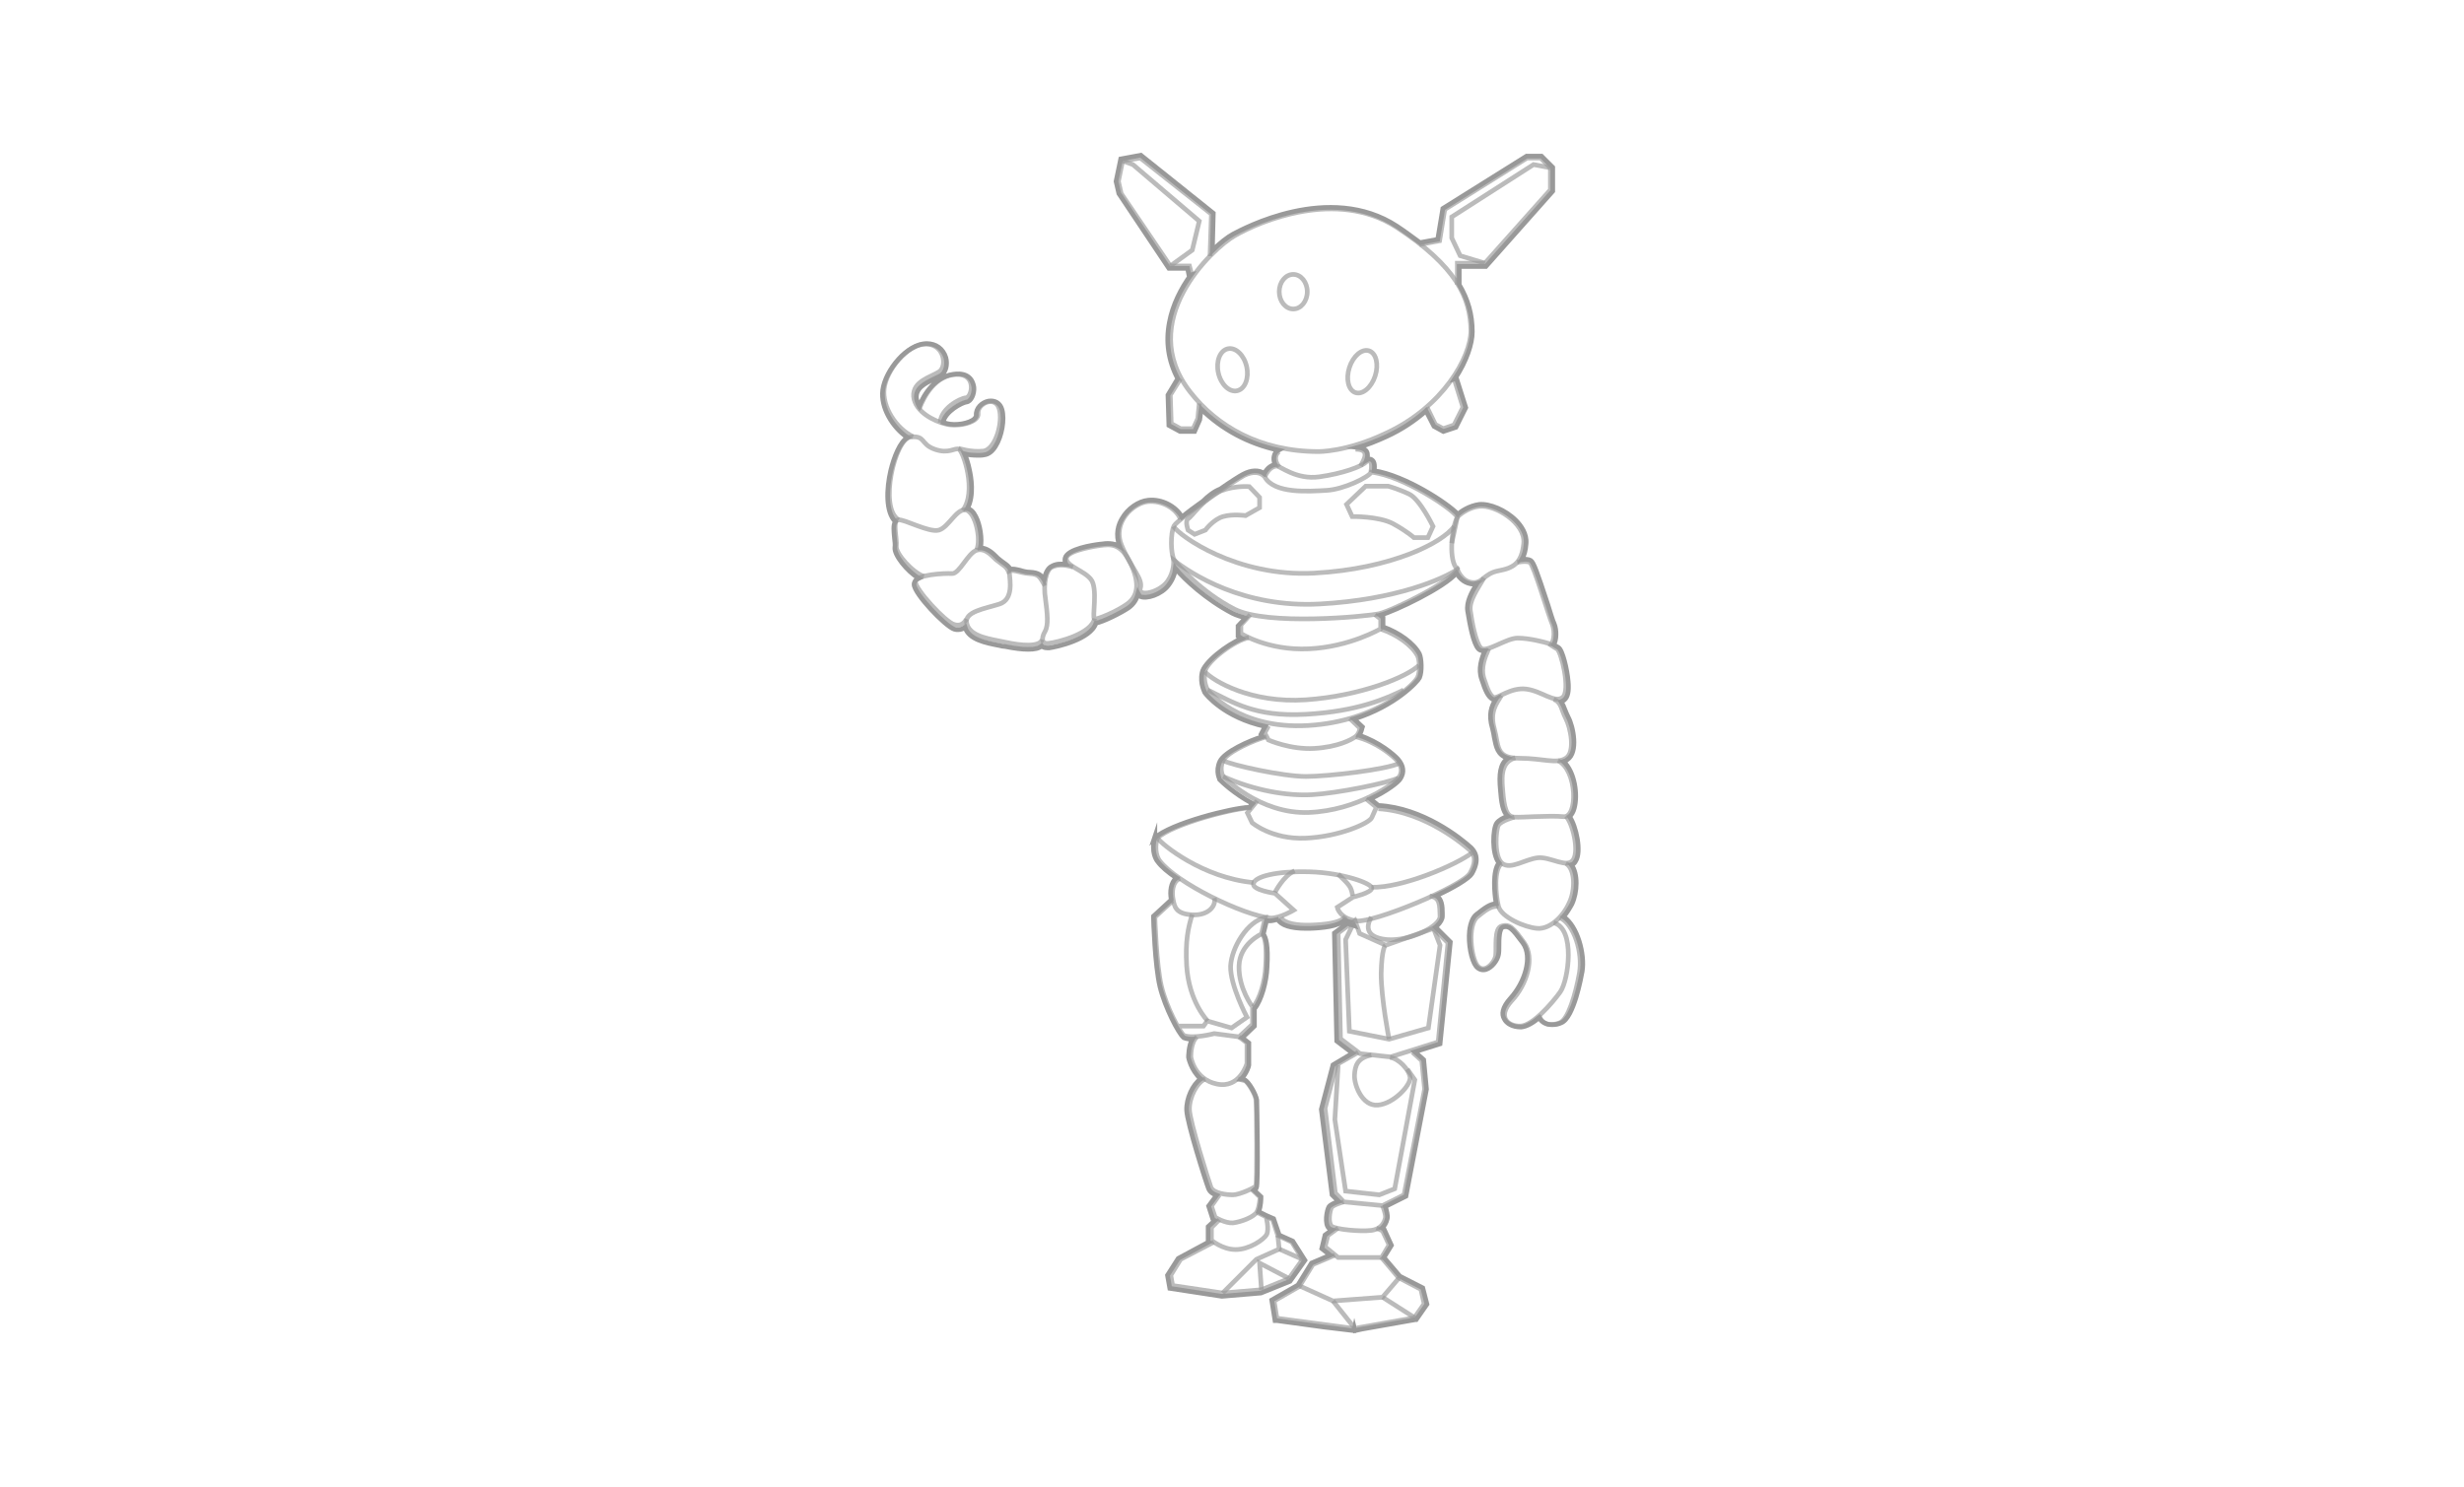
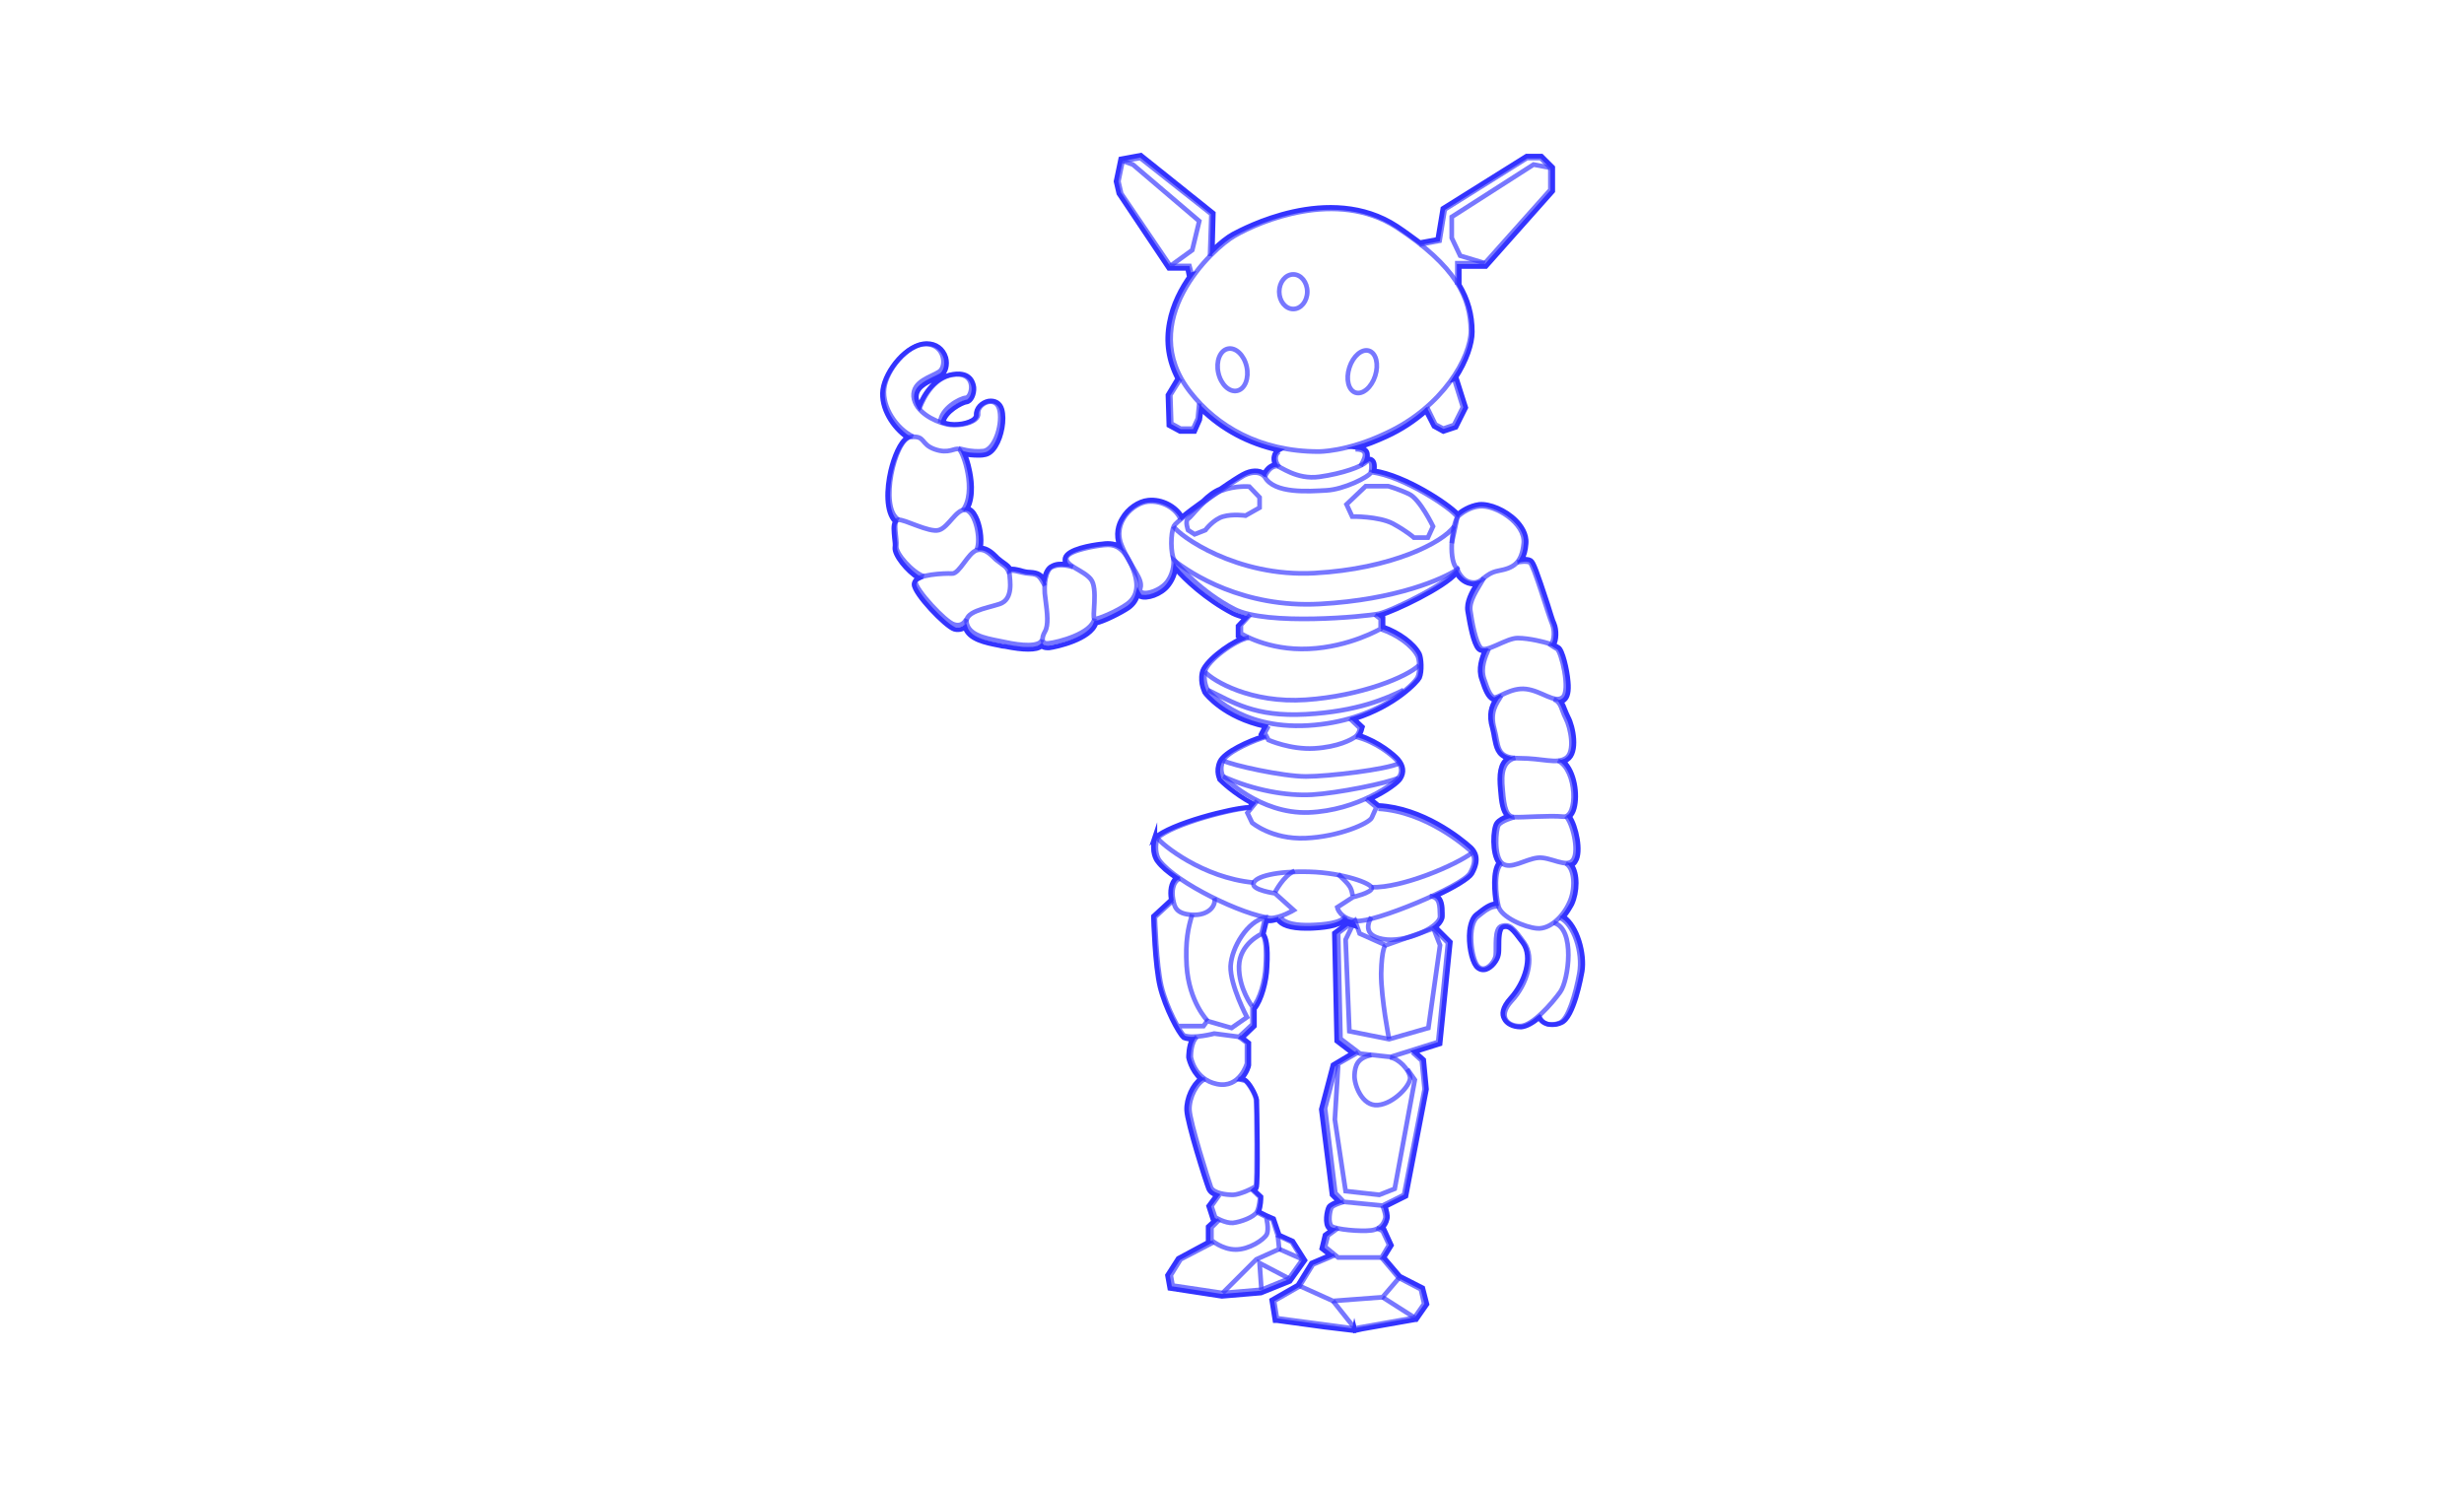
<svg id="bp-516" viewBox="0 0 527 318">
  <style type="text/css">
- 		.st0{fill:#fff6;stroke:#999;stroke-miterlimit:10;}
- 		.st1{fill:none;stroke:#999a;stroke-miterlimit:10;}
+ 		.st0{fill:#fff6;stroke:#33f;stroke-miterlimit:10;}
+ 		.st1{fill:none;stroke:#33fa;stroke-miterlimit:10;}
</style>
  <g>
    <path class="st0" d="M334.4,196.1c0.7-0.8,1.3-1.8,1.8-2.7c1.2-2.6,1.3-6.5-0.1-8.4c0.4-0.1,0.7-0.4,0.9-0.8c1.3-2,0.1-7.5-1.3-9.5   c0.4-0.4,0.8-1,1-1.8c0.8-2.9,0.1-7.8-2.3-10c0.3-0.1,0.6-0.2,0.8-0.4c2.4-1.5,1.3-7.1,0.2-9.1c-0.3-0.6-0.5-1.1-0.7-1.6   c-0.2-0.6-0.5-1.2-0.8-1.7c0.2-0.1,0.5-0.2,0.7-0.4c0.7-0.6,1-1.8,0.8-3.9c-0.2-2.5-1.2-6.8-2.1-7.3c-0.4-0.2-0.7-0.4-1-0.6   c0.6-0.9,0.7-3.1,0.1-4.5c-0.3-0.6-0.8-2.3-1.4-4.2c-2.3-7-3-8.9-3.6-9.3c-0.5-0.3-1.2-0.3-1.9-0.2c0.5-0.9,0.8-2,0.9-3.4   c0.2-2.1-1.1-3.9-2.2-5c-2.2-2.2-5.6-3.6-7.8-3.4c-2.2,0.3-3.9,1.5-4.6,2.1c-2.1-2.3-11.3-8.3-17.9-9.3c0.2-1.3,0-2.1-0.6-2.4   c-0.2-0.1-0.5-0.2-1,0.1c0.2-0.6,0.3-1.2,0-1.8c-0.3-0.5-0.9-0.8-1.8-0.9c1.8-0.5,3.8-1.3,6-2.3c3.3-1.5,6.1-3.4,8.5-5.5l1.7,3.3   l2,1.1l2.7-0.9l2.1-4.2l-2-6.3l-0.3,0.1c2.5-3.8,3.7-7.5,3.7-10c0-3.7-0.9-6.9-2.8-10.1V57h5.7l14.3-16.1v-5.1l-2.4-2.4h-3.2   l-17.9,11.2l-1.1,6.6l-3.8,0.7c-1.5-1.1-3.1-2.3-4.9-3.5c-14.5-9.5-33,0.6-35.1,1.7c-1.1,0.6-2.7,1.8-4.4,3.5l0.2-8L244,33.2   l-4.3,0.8l-1,4.8l0.6,2.6l10.7,16h4l0.3,1.5l0.4-0.1c-2.1,2.9-3.9,6.4-4.6,10.2c-0.8,4.2-0.2,8.2,1.8,12l-2.1,3.5L250,91l2.4,1.3   h3.1l1.1-2.5l0.3-2.3c4.5,4.4,10.1,7.4,16.5,8.8c-0.4,0.2-0.8,0.7-0.9,1.3c-0.1,0.4-0.1,1,0.2,1.8c-0.7,0.1-1.6,0.6-2.3,1.9   c-1.1-0.8-2.8-0.8-4.6,0.2c-0.6,0.3-2.5,1.5-4.8,3.1c-1.3,0.5-2.6,1.5-3.7,2.6c-1.7,1.2-3.3,2.4-4.5,3.4c-1.3-2.3-4.3-3.9-7.2-3.6   c-2.1,0.2-4.4,1.8-5.6,3.9c-0.8,1.3-1.5,3.4-0.5,6c-1.4-0.8-2.8-0.7-4.1-0.5h-0.1c-1.6,0.2-7,1-7.5,3c-0.1,0.5,0,0.9,0.2,1.3   c-1.1-0.1-2.1-0.1-3,0.4c-0.9,0.4-1.4,1.5-1.7,2.9c-0.6-1-1.2-1.5-3-1.6c-0.7,0-1.5-0.2-2.1-0.4c-0.9-0.2-1.6-0.4-2.1-0.2   c-0.3-0.6-0.7-0.9-1.4-1.4c-0.3-0.2-0.7-0.5-1.3-1c-0.1-0.1-0.2-0.2-0.4-0.4c-0.7-0.7-1.9-1.8-3.3-1.8c0.4-2-0.1-5-1-6.7   c-0.5-1-1.1-1.6-1.8-1.7c1.5-2.8,0.8-6.8,0.4-8.5c-0.2-1-0.6-2.3-1-3.2c0.8,0.2,1.8,0.3,2.9,0.3c0.4,0,0.9,0,1.3-0.1   c0.9-0.1,1.7-0.7,2.4-1.8c1.4-2.2,2-5.8,1.4-7.9c-0.4-1.4-1.5-2-2.9-1.8c-1.4,0.3-2.7,1.5-2.6,3c0,0.1,0,0.4-0.4,0.8   c-1.1,1-4,1.5-5.9,1c-0.2-0.1-0.5-0.1-0.8-0.2c0.4-2.4,4.1-4.3,5-4.4c1-0.1,1.7-1.7,1.6-3.1c-0.1-0.7-0.5-3.1-3.7-2.9   c-4.5,0.2-7,4.4-8,6.9c-0.3-0.5-0.5-1.1-0.6-1.7c-0.2-2.2,1.9-3.2,3.7-4.1c0.6-0.3,1.1-0.5,1.6-0.8c1-0.7,1.4-2.3,1-3.8   c-0.6-1.9-2.1-3-4.1-3c-4.1,0-8.8,5.6-9.4,9.9c-0.5,3.9,2.2,8.1,5.3,10.2c-1.6,0.9-2.9,4.2-3.6,7.1c-0.9,3.9-1.1,8.8,1,10.9   c-0.5,0.7-0.3,2.1-0.2,3.4c0.1,0.8,0.2,1.6,0.1,2.1c-0.2,1.6,2.6,5.1,5.1,6.6c-0.2,0.1-0.4,0.2-0.6,0.4c-0.3,0.3-0.4,0.7-0.4,0.9   c0,2,6.7,9,8.6,9.6c0.3,0.1,0.6,0.1,0.8,0.1c0.6,0,1.1-0.2,1.5-0.5c0.8,2.6,4.3,3.3,7.4,3.9c0.4,0.1,0.8,0.2,1.2,0.2   c2,0.4,3.6,0.6,4.9,0.6c1.4,0,2.3-0.2,2.9-0.7c0.2,0.2,0.6,0.4,1.2,0.4c0.1,0,0.3,0,0.4,0c1.5-0.2,8.9-1.8,10-5.3   c1.6-0.3,5.4-2.2,7-3.3c1.1-0.8,1.7-1.8,2-3c0.1,0.2,0.3,0.4,0.5,0.6c1.3,0.6,4.5-0.4,6-2.4c1-1.3,1.4-2.6,1.5-3.6   c1.9,2.3,6.5,6.6,12.2,9.6c0.8,0.4,1.8,0.7,2.8,1l-1.6,1.7v2.2l0.2,0.1c0,0,0.3,0.2,0.6,0.4c-3.2,1.3-8.1,5.1-8.5,7.3   c-0.5,2.4,0.6,4.2,0.6,4.3c0.2,0.3,4.1,5.3,12.9,7.2l-0.9,1.7l0.3,0.5c-2.7,0.8-8.1,3.2-9.1,5.3c-1,2.2,0,3.8,0,3.9l0.1,0.1   c0.2,0.2,2.8,2.8,6.9,5l-0.7,0.8c-3.6,0.1-16.8,3.4-20.3,6.6l0.1-0.3v0.1c-0.9,3.2,0.4,5,0.6,5.2c0.8,1.1,2.2,2.3,4,3.5   c-1.2,1-1.4,2.9-1.1,4.6v0.1l-3.8,3.5v0.2c0,0.4,0.3,10.4,1.4,14.9c1.1,4.5,4,10,5,10.8l0.1,0.1c0.5,0.2,1.2,0.3,1.8,0.3   c-0.8,1.5-0.8,3.7-0.8,3.9c0,0,0.5,2.7,2.6,4.6c-1.7,1.2-3.1,4.2-3,6.7c0.1,2.7,4.1,15.3,4.7,16.8c0.3,0.7,0.9,1.1,1.7,1.4   l-1.7,2.3l0.9,2.8l0.1,0.1c0,0,0.1,0.1,0.3,0.2l-1.4,1.3v3.2l0.1,0.1l-6.5,3.5l-2.3,3.6l0.5,2.8l11.1,1.7h0.1l8.3-0.7l6.2-2.5   l3.2-4.5l-2.6-4.1l-2.9-1.3l-1.2-3.5l-1.6-0.7l-1.6-0.8c0.5-1.2,0.5-2.9,0.5-3V256l-1.5-1.4c0.2-0.2,0.4-0.3,0.5-0.4   c0.5-0.8,0.1-18.8,0.1-18.9c-0.2-1.2-1.7-3.9-2.6-4.3c-0.2-0.1-0.5-0.2-0.7-0.2c1.2-1.3,1.6-2.8,1.6-2.9v-4.8l-1.4-1.1l2.6-2.5   v-3.7c1.5-1.8,2.6-5.9,2.7-8.9c0.3-4.8-0.3-6.4-0.8-7.1l0.7-2.9c0.2,0,0.4,0.1,0.6,0.1c0.6,0,1.3-0.2,2-0.4l-0.2,0.1   c0.7,1.2,2.7,1.9,6,1.9c0.3,0,0.6,0,0.8,0c2.8-0.1,6.1-0.4,7.5-1.8c0.3,0.1,0.6,0.3,1,0.4l-3.2,2.4l0.5,23.1l3.4,2.6l-4.2,2.5   l-2.5,9.5l2.3,18.3l1.4,1.4c-0.8,0.3-1.8,0.7-2.1,1.2c-0.4,0.7-1,3.7,0.1,4.6c0.1,0.1,0.3,0.2,0.6,0.3l-1.5,1.1l-0.7,2.9l1.8,1.4   l-4,1.7l-2.9,4.7l-5.6,3.2l0.7,4.4h0.4c5.6,0.8,16.2,2.2,16.5,2.2l0.1-0.5l0,0l0.1,0.4c0.3-0.1,8.5-1.5,12.9-2.3h0.2l2.3-3.3   l-0.9-3.5l-4.9-2.5l-3.4-4l1.6-2.6l-1.6-3.5l-0.4-0.2c0.5-0.5,0.9-1.1,1.1-2c0.2-0.6-0.2-1.9-0.4-2.6l4.4-2.2l4.4-22.9l-0.6-6.3   l-1.9-1.7l5.4-1.7l2.2-21.8l-3.2-3.2c0.1-0.1,0.3-0.2,0.4-0.3c0.7-0.7,1.1-1.4,1.1-2v-0.6c0-1.5-0.1-3.1-1.3-3.8   c3.9-1.8,7-3.7,7.6-4.7c1.9-3.3,0.5-4.9-0.2-5.6c-2.2-2-10.3-8.5-19.8-9l0,0l-1.7-1.4c3.6-1.7,6-3.6,6.4-4.3   c0.9-1.4,0.7-2.8-0.5-4.2c-0.8-0.9-4-3.7-8.3-5.1c0.4-0.6,0.6-1.4,0.6-1.5l0.1-0.3l-1.8-1.7c8.9-2.8,13.6-8,14-8.8   c0.6-1.4,0.4-4.2,0-5.1c-1.2-2.3-4.4-4.6-7.8-5.8v-2l-0.6-0.5c3.2-0.9,13.7-5.9,16.3-9c0.5,0.8,1.4,2,3.1,2.3   c0.5,0.1,0.9,0,1.3-0.1c-1.2,2-2.3,4-2,5.9c0.5,3,1.2,6.9,2.3,8.1c0.3,0.3,0.6,0.4,1.1,0.4c0.1,0,0.2,0,0.3,0   c-0.7,1.6-1.5,3.9-0.7,6.1c0.8,2.5,1.4,3.8,2.4,4.3c0.2,0.1,0.4,0.1,0.6,0c-0.9,1.5-1.6,3.2-0.7,6.2c0.2,0.7,0.3,1.4,0.4,2   c0.4,2,0.7,3.7,2.9,4.4c-1.7,1.2-1.9,3.5-1.6,6.7c0.2,2.7,0.5,4.8,1.6,5.7c-0.9,0.3-1.9,0.8-2.4,1.5c-0.8,1.2-1.1,6.5,0.5,8.5   c-1.4,1.7-1,6.4-0.6,8.7c-1.3,0.1-2.3,0.8-4.2,2.3c-0.8,0.6-1.3,1.9-1.5,3.5c-0.3,2.8,0.4,6.3,1.4,7.6c0.6,0.7,1.3,0.9,2.1,0.7   c1.3-0.4,2.5-2,2.7-3.2c0.1-0.5,0.1-1.1,0.1-1.8c0-1.4,0-3.8,0.9-4.1c1.3-0.3,1.9,0.3,4.2,3.4c2.2,3,0.4,8.5-2.6,11.8   c-1.9,2.1-1.9,3.5-1.4,4.4c0.5,1.1,1.9,1.8,3.5,1.8c0.1,0,0.2,0,0.2,0c1.1-0.1,2.5-0.9,3.8-2c0.3,0.6,0.8,1,1.3,1.2   c0.4,0.2,0.9,0.3,1.5,0.3s1.3-0.1,1.9-0.4c2.7-1,4.3-9.9,4.5-11C339,204.1,337.4,198.1,334.4,196.1z M289.6,198l-0.3-0.1l0.2-0.1   L289.6,198z" />
  </g>
  <g>
    <path class="st1" d="M270.5,102c2,3.7,9.5,3.1,13.2,2.9s9-2.8,9.6-3.9c6.9,0.8,17.4,7.9,18.4,9.6c-1.3,2.5-1.9,9.6,0,11.1   c-1,2.6-14,9-16.8,9.6c-2.9,0.6-23.9,2.6-30.9-1c-7-3.6-12.2-9.4-12.9-10.6s-0.8-5.6,0-7.2c0.8-1.5,13.1-9.8,15-10.8   C267.9,100.8,269.6,100.9,270.5,102z" />
    <path class="st1" d="M251,112.6c1.1,1.9,13.4,10.9,30.1,10c16.6-0.9,27.6-6.6,29.9-10" />
    <path class="st1" d="M296.9,104h-4.8l-4.1,3.9l1.2,2.6c0,0,5.6-0.1,8.7,1.5c3.1,1.7,4.5,3,4.5,3h3l1.1-2.4c0,0-2.8-5.8-5.1-6.9   S296.9,104,296.9,104z" />
    <path class="st1" d="M257.8,113.4l-2.3,0.9l-1.4-0.9c0,0-0.7-2,0-2.4s3.8-4.8,7-6c3.2-1.2,6.1-0.9,6.1-0.9l2.2,2.3v2.2l-3,1.7   c0,0-2.7-0.4-4.8,0.2C259.5,111.1,257.8,113.4,257.8,113.4z" />
    <path class="st1" d="M270.5,102c0.9-2,2-2.3,2.6-2.3c0.7,0,4.2,3,9.1,2.3c5-0.7,9-2.2,9.9-3.1s1.5-0.1,1.1,2.1" />
    <path class="st1" d="M273.6,99.9c-1.3-1.6-0.7-2.9,0-3.3" />
    <path class="st1" d="M291,99.7c0.6-1.2,2.3-3.6-1.1-3.6" />
    <path class="st1" d="M282,96.6c-12.6,0-21.8-5.5-27.4-12.7c-11.9-15.1,4.6-30.7,9.5-33.5c5.4-3.1,21.8-10.1,34.6-1.8   c12.8,8.4,15.8,15.1,15.9,22.1c0,5.7-6,16.4-18.2,22C288,96.7,282,96.6,282,96.6z" />
    <ellipse class="st1" cx="276.6" cy="62.4" rx="3" ry="3.7" />
    <ellipse transform="matrix(0.9759 -0.2183 0.2183 0.9759 -10.9087 59.45)" class="st1" cx="263.6" cy="79.1" rx="3.1" ry="4.6" />
    <ellipse transform="matrix(0.307 -0.9517 0.9517 0.307 126.2749 332.3397)" class="st1" cx="291.3" cy="79.5" rx="4.7" ry="2.9" />
    <polyline class="st1" points="252.5,81 250.3,84.5 250.5,90.6 252.5,91.7 255.2,91.7 256.2,89.5 256.5,86.3  " />
    <polyline class="st1" points="305.2,87.1 307,90.8 308.7,91.7 311,90.9 312.9,87.1 311,81  " />
    <polyline class="st1" points="311.7,60.9 311.7,56.3 317.6,56.3 331.6,40.6 331.6,35.9 329.5,33.8 326.6,33.8 309,44.8 307.9,51.5    303.6,52.3  " />
    <polyline class="st1" points="317.6,56.3 312.3,54.7 310.5,50.9 310.5,46.4 328,35.2 331.6,35.9  " />
    <polyline class="st1" points="258.8,54.8 259.1,45.8 243.9,33.8 240.1,34.4 239.2,38.8 239.8,41.4 250.3,56.9 254.4,56.9    254.9,58.8  " />
    <polyline class="st1" points="250.3,56.9 255,53.5 256.5,47.3 242.3,35.2 240.1,34.4  " />
    <path class="st1" d="M235.2,116.7c2.3-0.3,4.5-0.6,6.6,3.8s1.5,7.1-0.7,8.7c-2.2,1.6-6.5,3.4-7,3.2c-0.6-0.2,0.8-6.6-0.8-8.5   c-1.5-1.9-5.6-2.9-5.2-4.6C228.5,117.6,235.2,116.7,235.2,116.7z" />
    <path class="st1" d="M229.5,121.3c-1.7-0.5-3.2-0.6-4.5,0s-1.9,3.7-1.4,6.8c0.4,3.1,0.7,5.6-0.1,7s-0.8,2.8,0.9,2.5   c1.8-0.2,9.1-2,9.7-5.3" />
    <path class="st1" d="M223.5,125.3c-1.1-1.8-1.2-2.5-3.3-2.6s-4.4-1.4-4.3,0c0.1,1.4,0.9,5.5-2.1,6.5s-7.8,1.6-7,4.3   c0.8,2.8,5.1,3.2,8.3,3.9s7.3,1.1,7.8-0.6" />
    <path class="st1" d="M215.9,122.7c-0.7-1.7-0.9-1.4-2.9-3c-0.7-0.6-2.2-2.6-4.1-2c-1.9,0.6-3.7,5.1-5.3,5c-1.5-0.1-7.8,0.2-7.8,1.8   s6.4,8.6,8.3,9.1c1.9,0.6,2.6-1.2,2.6-1.2" />
    <path class="st1" d="M197.6,123.3c-2.4-0.8-6.1-4.9-5.9-6.5s-0.9-5.3,0.4-5.6c1.3-0.2,6.6,2.8,8.7,2.2c2.1-0.6,3.8-4.7,5.8-4.3   c2,0.4,3.3,6.2,2.3,8.5" />
    <path class="st1" d="M205.9,109.2c3.1-4,0.1-12.7-0.8-13.1s-2.1,1.1-5.2,0s-1.9-3-5.2-2.6s-6.8,15.1-2.5,17.7" />
    <path class="st1" d="M195.3,93.4c-3.5-1.6-6.7-6.3-6.2-10.3s5-9.5,8.9-9.5c4,0,4.6,4.7,2.9,5.9c-1.8,1.2-5.7,2-5.5,5.3   c0.3,3.3,4.4,5.3,6.9,5.9c2.5,0.7,7.2-0.3,6.9-2.3c-0.2-2,3.6-3.9,4.5-1s-0.8,8.8-3.4,9.1c-2.6,0.3-5.3-0.6-5.3-0.6" />
    <path class="st1" d="M196.6,87.5c1-2.7,3.4-7.2,7.9-7.4c4.5-0.2,3.4,4.9,2.1,5s-5.4,2.3-5.5,5.3" />
    <path class="st1" d="M310.5,116.2l1.2-5.6c0,0,1.9-2,4.7-2.3c3.4-0.4,9.9,3.6,9.5,7.9s-2.2,5.3-5.4,5.9c-3.2,0.6-3.4,2.8-5.7,2.5   c-2.3-0.3-3.1-2.8-3.1-2.8c-3,2-13,6.5-29.4,7.4c-16.4,0.9-27.6-6.5-31.3-9.4c0,0,0.3,2.4-1.4,4.7c-1.8,2.3-6.3,3.3-5.7,1.3   s-1.9-4.1-4-9.1s2.5-9.1,5.6-9.4s6.1,1.5,7,3.8" />
    <path class="st1" d="M317.4,123.6c-1.5,2.6-3.3,5-2.9,7.2c0.3,2.2,1.1,6.6,2.2,7.8s5.4-2.1,7.9-2.1s5.9,0.9,6.8,1.2   s1.3-2.4,0.6-4.2c-0.8-1.8-4-12.8-4.8-13.2c-0.9-0.4-2.7,0-2.7,0" />
    <path class="st1" d="M318.4,138.8c-0.7,1.6-1.8,4-1,6.4s1.3,3.6,2.1,4c0.8,0.3,3.6-2.2,6.9-1.8s6.1,3.1,7.8,1.8   c1.8-1.4-0.3-10-1.2-10.4c-0.9-0.5-1.7-1.1-1.7-1.1" />
    <path class="st1" d="M321.1,148.8c-1.1,1.8-2.5,3.5-1.5,7.1s0.2,6.3,5.3,6.3s8,1.3,10,0c2.1-1.3,1-6.6,0-8.5s-0.9-3.5-2.6-4.1" />
    <path class="st1" d="M324.1,162.1c-2.6,0.8-3.1,3-2.7,6.9c0.3,3.9,0.8,5.7,2.5,5.8c1.8,0.1,7.4-0.4,10.5-0.1s3-10-1.2-12" />
    <path class="st1" d="M334.9,174.6c1.4,1.3,2.9,7.3,1.6,9.3s-4.9-0.7-7.6-0.4s-5.8,2.6-7.6,1.2s-1.4-7.2-0.8-8.2   c0.7-1,3.4-1.7,3.4-1.7" />
    <path class="st1" d="M334.9,184.7c2,1.1,2.1,5.7,0.7,8.5c-1.3,2.9-4.1,5.6-6.8,5.4s-7.7-2.4-8.3-4.7s-1.1-8,0.7-9.2" />
    <path class="st1" d="M332.3,197.4c4.7,1.2,3.2,12.3,1.4,14.8s-5.9,7.2-8.5,7.3s-5.1-1.9-1.9-5.4c3.3-3.5,5-9.2,2.7-12.4   s-3.1-4.1-4.8-3.6c-1.7,0.4-1.1,4.7-1.3,6.3c-0.2,1.5-2.4,4-3.9,2.2c-1.4-1.8-2.2-8.7,0-10.5s3.1-2.3,4.5-2.2" />
    <path class="st1" d="M333.6,196.3c3,1.3,5,7.4,4.2,11.9s-2.4,9.9-4.2,10.6c-1.8,0.7-3.7,0.5-4.4-1.5" />
    <path class="st1" d="M267.4,131.5l-2,2.2v1.8c0,0,5.7,3.7,14.5,3.3s15.4-4.3,15.4-4.3v-2.1l-1.2-0.9" />
    <path class="st1" d="M267.1,136.4c-2.9,0.5-9,5-9.4,7.3s0.6,3.9,0.6,3.9s6.4,8.5,21.5,7.6s22.9-9.1,23.4-10.3   c0.6-1.2,0.4-3.9,0-4.6c-1.2-2.3-4.5-4.6-7.8-5.7" />
    <path class="st1" d="M257.7,143.7c1.8,2,9.9,6.8,21.6,6s21.7-4.9,24.2-7.4" />
    <path class="st1" d="M258.3,147.6c5.4,2.6,10,5.8,21,5.2s17.3-3.4,20.9-5.2" />
    <path class="st1" d="M271.3,155.3l-0.8,1.5l0.8,1.5c0,0,4.7,2.1,9.8,1.8c5.1-0.3,8-1.9,8.8-2.5s1-1.8,1-1.8l-2.2-2.1" />
    <path class="st1" d="M270.9,157.6c-2.4,0.6-8.4,3.2-9.3,5.1c-0.9,1.9,0,3.4,0,3.4s7.8,8.1,18.3,7.7c10.5-0.4,18.5-6.3,19.3-7.5   s0.6-2.5-0.4-3.6s-4.4-4-8.8-5.1" />
    <path class="st1" d="M261.6,166.1c6.6,3,13.7,4.2,19,3.9c5.4-0.3,16.3-2.5,18.5-3.6" />
    <path class="st1" d="M261.6,162.7c1.9,1,12.8,3.4,17.7,3.4c4.9,0,17.3-1.5,19.9-2.8" />
    <path class="st1" d="M268.9,171.3l-2.1,2.6l1,2.1c0,0,4.2,3.6,11.4,3.3s13.7-3.2,14.2-4.4s1-2.2,1-2.2l-2.2-1.8" />
    <path class="st1" d="M267.7,172.8c-3.2-0.1-16.9,3.4-20.2,6.5c-0.7,2.6,0.1,4.3,0.5,4.8c3.6,4.8,17.9,11.7,23.8,12.3   c2,0,4.9-1.7,4.9-1.7l-4-3.6c0,0-5-0.7-4.6-2.1c0.3-1.5,4.9-2.7,12-2.5s13.4,2.5,13.3,3.5s-4,1.9-4,1.9l-3.4,2.2   c0,0,0.5,2.4,4.1,2.9s22.7-7.4,24.3-10.2s0.8-4.2,0-4.9s-9.3-8.3-19.6-8.9" />
    <path class="st1" d="M247.5,179.2c1,1.5,9.8,8.6,20.6,9.6" />
    <path class="st1" d="M314.9,182.4c-3.4,2.6-15,7.6-21.6,7.4" />
    <path class="st1" d="M276.9,186.3c-2.4,1-4.2,4.6-4.2,4.6" />
    <path class="st1" d="M286.2,187c2.5,2.4,2.8,2.7,3.1,4.6" />
    <path class="st1" d="M274,196.3c0.7,1.3,3.6,1.7,6.4,1.6s6.4-0.4,7.4-1.9" />
    <path class="st1" d="M252.4,187.9c-1.7,0.7-1.8,3-1.5,4.5s0.5,3.1,4.1,3.3s5.2-2.1,4.7-3.6" />
    <path class="st1" d="M293.3,196.2c-0.9,1.5-1.7,4.3,3.3,4.8c5,0.4,11.5-2.9,11.4-5c-0.1-2.2,0.1-4.1-2.2-4.3" />
    <polygon class="st1" points="289.8,196.9 286.2,199.6 286.7,222.2 290.9,225.4 297.4,226.1 307.6,222.9 309.7,201.7 306.6,198.6    296.4,202.2 290.8,199.7  " />
    <polyline class="st1" points="289.3,197.9 287.8,201 288.6,220.6 297.1,222.3 305.5,219.9 308,202.2 306.6,198.6  " />
    <path class="st1" d="M297.1,222.3c0,0-1.7-8.6-1.7-14c0.1-5.4,0.9-6.1,0.9-6.1" />
    <path class="st1" d="M251.9,219.5h5.5l0.8-1.1l5.2,1.5l3.3-2.3c0,0-3.6-6.8-3.5-10.9c0.2-4.1,3.7-9.7,7.4-10.4l-0.8,3.5   c0,0-4.7,2.1-4.8,6.9c-0.1,4.8,2.9,8.7,2.9,8.7v3.7l-2.9,2.7l-5.3-0.7c0,0-4.5,1.2-6.5,0.4c-0.8-0.7-3.7-5.9-4.8-10.5   s-1.4-14.8-1.4-14.8l3.8-3.5" />
    <path class="st1" d="M258.3,218.4c0,0-4-4-4.5-11.8c-0.3-5.3,0.3-8.1,1.2-11" />
    <path class="st1" d="M268,215.4c1.4-1.5,2.6-5.6,2.7-8.7c0.2-3.1,0.1-6.2-0.8-6.9" />
    <path class="st1" d="M256,221.8c-1.4,1.2-1.3,4.3-1.3,4.3s0.7,4.8,5.6,5.8s6.4-4.4,6.4-4.4v-4.4l-1.7-1.3" />
    <path class="st1" d="M257.8,230.8c-1.8,0.7-3.5,4-3.4,6.6s4.1,15.3,4.6,16.6c0.6,1.3,3.3,1.6,4.7,1.6c1.4,0,4.6-1.5,4.9-1.9   s0.2-17.3,0-18.6c-0.2-1.2-1.7-3.6-2.3-3.9c-0.7-0.2-1.5-0.4-1.5-0.4" />
    <path class="st1" d="M260.8,255.6l-1.7,2.4l0.8,2.4c0,0,2.1,1.3,3.8,1.2c1.7-0.2,4.4-1.2,5.1-2.3c0.6-1.1,0.7-3.2,0.7-3.2l-1.8-1.7   " />
    <path class="st1" d="M260.8,260.9l-1.7,1.7v2.7c0,0,2.3,2,5.2,2c2.9,0,6-2.1,6.6-3.2s-0.1-3.8-0.1-3.8l-2-1" />
    <polyline class="st1" points="259.6,265.7 252.5,269.4 250.4,272.8 250.8,275 261.5,276.6 269.8,275.9 275.7,273.5 278.6,269.4    276.3,265.7 273.3,264.3 272.2,260.9 270.8,260.2  " />
    <polyline class="st1" points="261.5,276.6 268.7,269.4 273.6,267.2 273.3,264.3  " />
    <line class="st1" x1="273.6" y1="267.2" x2="278.6" y2="269.4" />
    <polyline class="st1" points="269.8,275.9 269.4,270.2 275.7,273.5  " />
    <path class="st1" d="M293.3,225.7c-3,0.6-3.5,2.3-3.6,4.3s1.6,6.7,5,6.4s7-4.2,6.9-5.9c-0.2-1.7-2.5-4.1-4.3-4.3" />
    <polyline class="st1" points="290.5,225.1 285.8,227.8 283.4,237.1 285.6,255.2 287.4,257.1 295.7,257.9 300.3,255.6 304.7,233    304.1,226.9 302.1,225.1  " />
    <polyline class="st1" points="286.2,227.9 285.5,239.5 287.8,254.8 295,255.6 298.3,254.3 302.6,231 301,228.7  " />
    <path class="st1" d="M287.4,257.1c0,0-2.2,0.6-2.6,1.2s-0.8,3.3,0,4s6.2,1.2,8.5,0.9s2.8-1.9,3-2.6s-0.6-2.7-0.6-2.7" />
    <polyline class="st1" points="286.2,262.7 284,264.3 283.4,266.7 286.2,269 295.5,269 297.1,266.3 295.7,263.3 294.4,262.7  " />
    <path class="st1" d="M285.5,268.5l-4.7,2l-2.9,4.7l-5.4,3.1l0.6,3.7c0,0,16.6,2.2,16.5,2.2s12.9-2.3,12.9-2.3l2.1-3l-0.7-3.1   l-4.8-2.5l-3.7-4.4" />
    <polyline class="st1" points="278,275.1 285.1,278.3 295.7,277.5 299.2,273.4  " />
    <line class="st1" x1="295.7" y1="277.5" x2="302.6" y2="281.9" />
    <line class="st1" x1="285.1" y1="278.3" x2="289.8" y2="284.2" />
  </g>
</svg>
